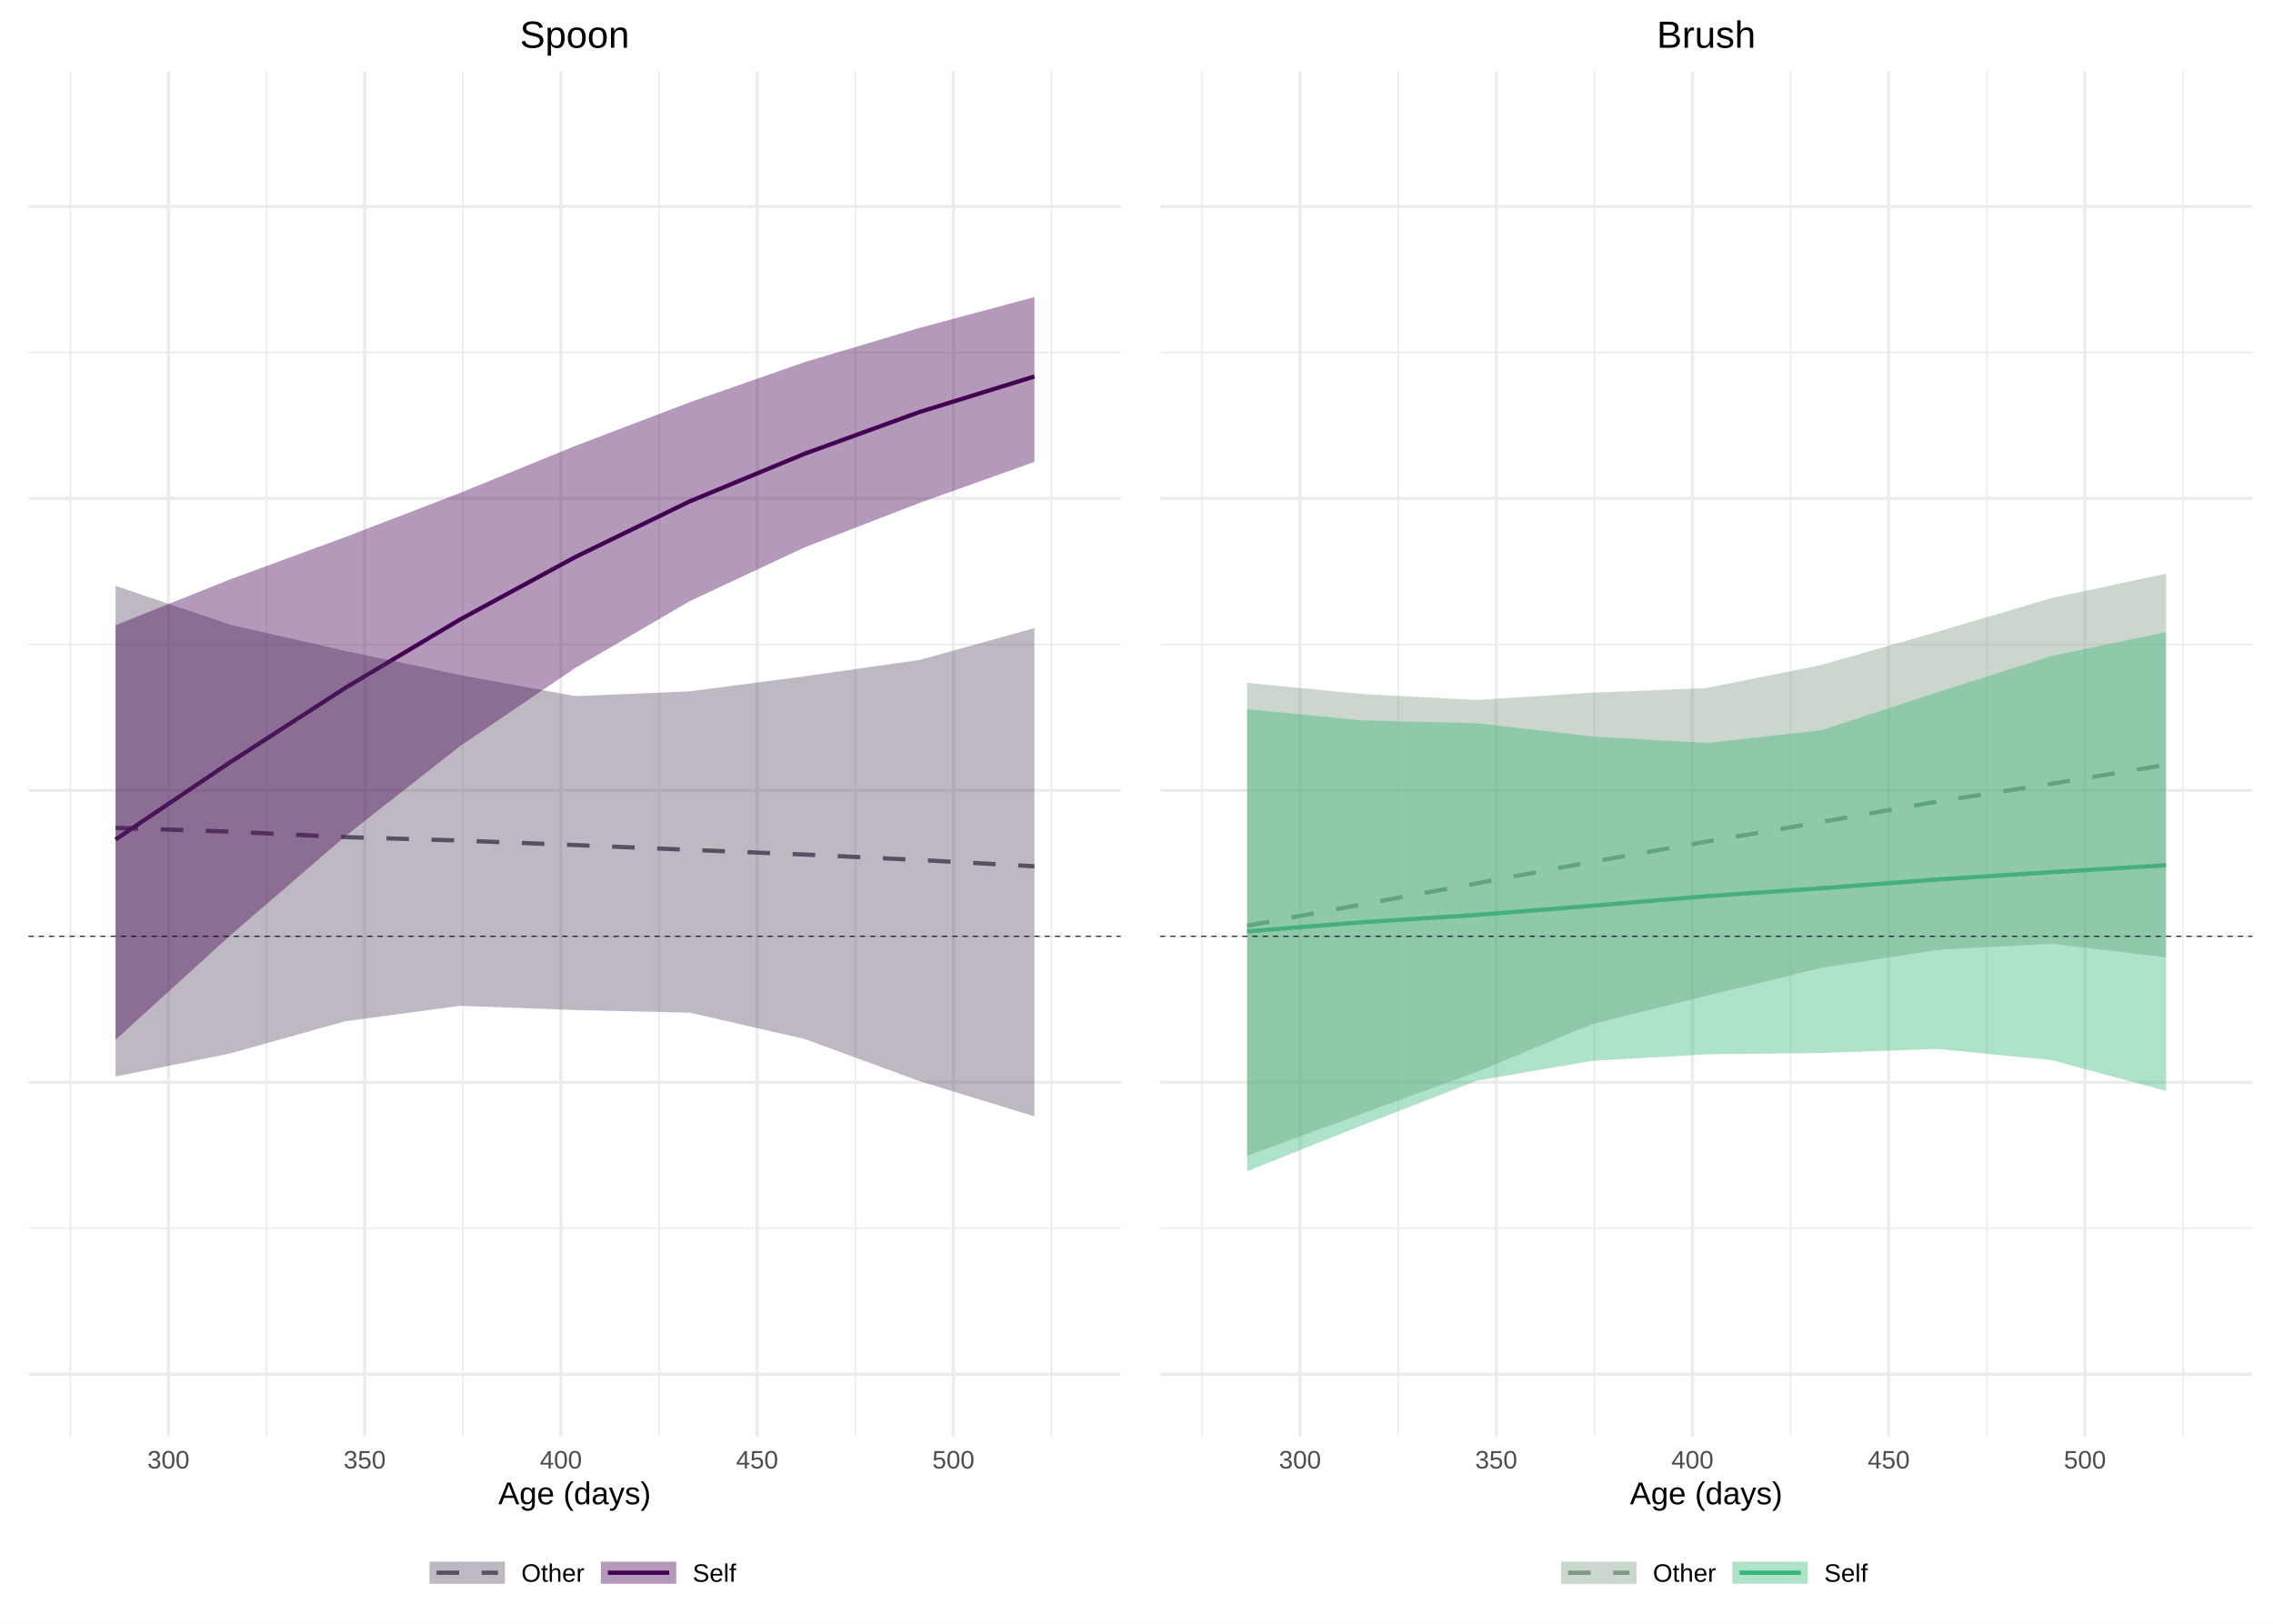
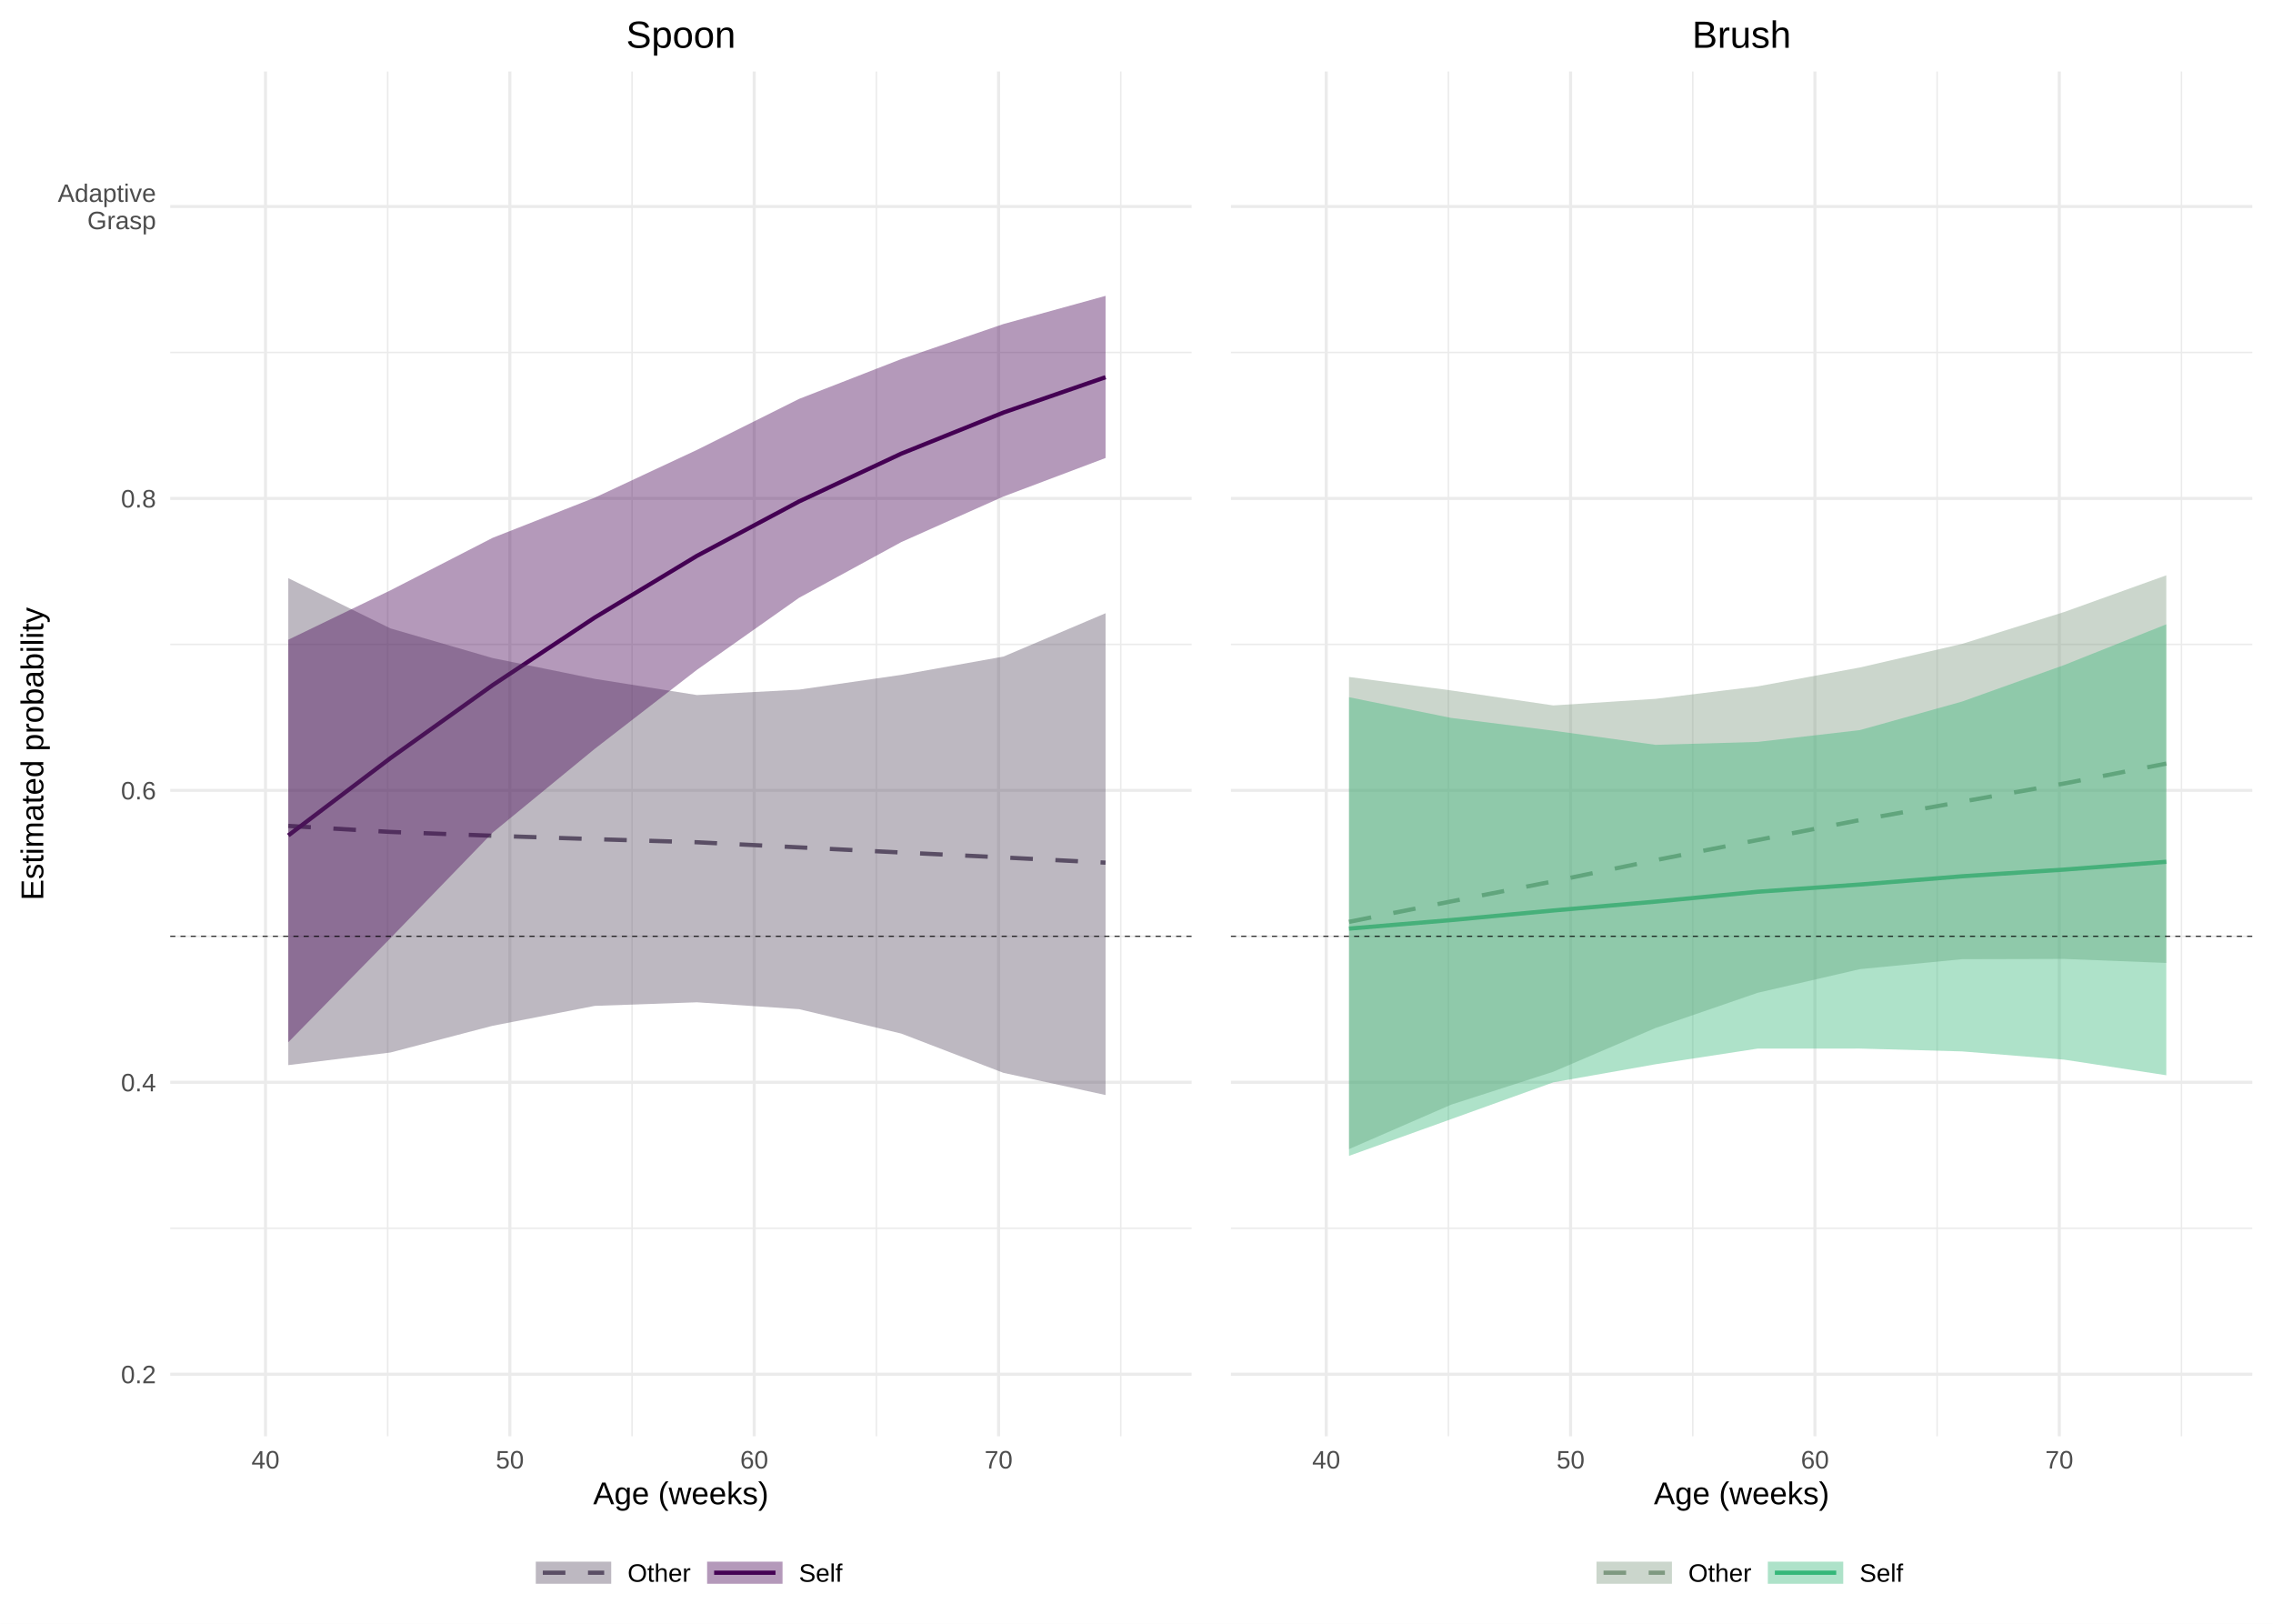
<svg xmlns="http://www.w3.org/2000/svg" class="svglite" width="2520.00pt" height="1800.00pt" viewBox="0 0 2520.00 1800.00">
  <defs>
    <style type="text/css">
    .svglite line, .svglite polyline, .svglite polygon, .svglite path, .svglite rect, .svglite circle {
      fill: none;
      stroke: #000000;
      stroke-linecap: round;
      stroke-linejoin: round;
      stroke-miterlimit: 10.00;
    }
    .svglite text {
      white-space: pre;
    }
  </style>
  </defs>
  <rect width="100%" height="100%" style="stroke: none; fill: none;" />
  <defs>
    <clipPath id="cpMC4wMHwyNTIwLjAwfDAuMDB8MTgwMC4wMA==">
      <rect x="0.00" y="0.00" width="2520.00" height="1800.00" />
    </clipPath>
  </defs>
  <g clip-path="url(#cpMC4wMHwyNTIwLjAwfDAuMDB8MTgwMC4wMA==)">
-     <rect x="-0" y="0.00" width="2520.00" height="1800.00" style="stroke-width: 1.07; stroke: #FFFFFF; fill: #FFFFFF;" />
+     <rect x="0.00" y="0.00" width="2520.00" height="1800.00" style="stroke-width: 1.07; stroke: #FFFFFF; fill: #FFFFFF;" />
  </g>
  <defs>
-     <clipPath id="cpMzEuNjN8MjQ5Ny4wOXw3OS4yNnwxNTkyLjE1">
-       <rect x="31.63" y="79.26" width="2465.45" height="1512.90" />
+     <clipPath id="cpMTg4LjcyfDI0OTcuMDl8NzkuMjZ8MTU5Mi4xNQ==">
+       <rect x="188.72" y="79.26" width="2308.37" height="1512.90" />
    </clipPath>
  </defs>
-   <g clip-path="url(#cpMzEuNjN8MjQ5Ny4wOXw3OS4yNnwxNTkyLjE1)">
+   <g clip-path="url(#cpMTg4LjcyfDI0OTcuMDl8NzkuMjZ8MTU5Mi4xNQ==)">
</g>
  <g clip-path="url(#cpMC4wMHwyNTIwLjAwfDAuMDB8MTgwMC4wMA==)">
</g>
  <defs>
-     <clipPath id="cpNS40OHwxMjYwLjAwfDUuNDh8MTc5NC41Mg==">
-       <rect x="5.48" y="5.48" width="1254.52" height="1789.04" />
+     <clipPath id="cpNS40OHwxMzM4LjU0fDUuNDh8MTc5NC41Mg==">
+       <rect x="5.48" y="5.48" width="1333.06" height="1789.04" />
    </clipPath>
  </defs>
-   <g clip-path="url(#cpNS40OHwxMjYwLjAwfDUuNDh8MTc5NC41Mg==)">
+   <g clip-path="url(#cpNS40OHwxMzM4LjU0fDUuNDh8MTc5NC41Mg==)">
</g>
  <g clip-path="url(#cpMC4wMHwyNTIwLjAwfDAuMDB8MTgwMC4wMA==)">
</g>
  <defs>
-     <clipPath id="cpMzEuNjN8MTI0Mi41N3w3OS4yNnwxNTkyLjE1">
-       <rect x="31.63" y="79.26" width="1210.93" height="1512.90" />
+     <clipPath id="cpMTMzOC41NHwyNTE0LjUyfDUuNDh8MTc5NC41Mg==">
+       <rect x="1338.54" y="5.48" width="1175.98" height="1789.04" />
    </clipPath>
  </defs>
-   <g clip-path="url(#cpMzEuNjN8MTI0Mi41N3w3OS4yNnwxNTkyLjE1)">
-     <polyline points="31.63,1361.58 1242.57,1361.58 " style="stroke-width: 1.70; stroke: #EBEBEB; stroke-linecap: butt;" />
-     <polyline points="31.63,1037.96 1242.57,1037.96 " style="stroke-width: 1.70; stroke: #EBEBEB; stroke-linecap: butt;" />
-     <polyline points="31.63,714.35 1242.57,714.35 " style="stroke-width: 1.70; stroke: #EBEBEB; stroke-linecap: butt;" />
-     <polyline points="31.63,390.74 1242.57,390.74 " style="stroke-width: 1.70; stroke: #EBEBEB; stroke-linecap: butt;" />
-     <polyline points="77.97,1592.15 77.97,79.26 " style="stroke-width: 1.70; stroke: #EBEBEB; stroke-linecap: butt;" />
-     <polyline points="295.53,1592.15 295.53,79.26 " style="stroke-width: 1.70; stroke: #EBEBEB; stroke-linecap: butt;" />
-     <polyline points="513.09,1592.15 513.09,79.26 " style="stroke-width: 1.70; stroke: #EBEBEB; stroke-linecap: butt;" />
-     <polyline points="730.65,1592.15 730.65,79.26 " style="stroke-width: 1.70; stroke: #EBEBEB; stroke-linecap: butt;" />
-     <polyline points="948.21,1592.15 948.21,79.26 " style="stroke-width: 1.70; stroke: #EBEBEB; stroke-linecap: butt;" />
-     <polyline points="1165.77,1592.15 1165.77,79.26 " style="stroke-width: 1.70; stroke: #EBEBEB; stroke-linecap: butt;" />
-     <polyline points="31.63,1523.39 1242.57,1523.39 " style="stroke-width: 3.39; stroke: #EBEBEB; stroke-linecap: butt;" />
-     <polyline points="31.63,1199.77 1242.57,1199.77 " style="stroke-width: 3.39; stroke: #EBEBEB; stroke-linecap: butt;" />
-     <polyline points="31.63,876.16 1242.57,876.16 " style="stroke-width: 3.39; stroke: #EBEBEB; stroke-linecap: butt;" />
-     <polyline points="31.63,552.54 1242.57,552.54 " style="stroke-width: 3.39; stroke: #EBEBEB; stroke-linecap: butt;" />
-     <polyline points="31.63,228.93 1242.57,228.93 " style="stroke-width: 3.39; stroke: #EBEBEB; stroke-linecap: butt;" />
-     <polyline points="186.75,1592.15 186.75,79.26 " style="stroke-width: 3.39; stroke: #EBEBEB; stroke-linecap: butt;" />
-     <polyline points="404.31,1592.15 404.31,79.26 " style="stroke-width: 3.39; stroke: #EBEBEB; stroke-linecap: butt;" />
-     <polyline points="621.87,1592.15 621.87,79.26 " style="stroke-width: 3.39; stroke: #EBEBEB; stroke-linecap: butt;" />
-     <polyline points="839.43,1592.15 839.43,79.26 " style="stroke-width: 3.39; stroke: #EBEBEB; stroke-linecap: butt;" />
-     <polyline points="1056.99,1592.15 1056.99,79.26 " style="stroke-width: 3.39; stroke: #EBEBEB; stroke-linecap: butt;" />
-     <polyline points="128.12,917.72 255.46,921.93 382.80,927.99 510.14,931.79 637.48,936.78 764.82,942.09 892.16,947.29 1019.50,953.38 1146.84,960.33 " style="stroke-width: 4.69; stroke: #5A4E65; stroke-dasharray: 25.04,25.04; stroke-linecap: butt;" />
-     <polyline points="128.12,930.60 255.46,844.78 382.80,762.53 510.14,686.68 637.48,617.66 764.82,555.71 892.16,502.94 1019.50,456.71 1146.84,417.33 " style="stroke-width: 4.69; stroke: #440154; stroke-linecap: butt;" />
-     <polygon points="128.12,649.48 255.46,692.54 382.80,721.57 510.14,748.28 637.48,771.67 764.82,766.39 892.16,749.69 1019.50,731.60 1146.84,696.25 1146.84,1237.51 1019.50,1198.53 892.16,1151.81 764.82,1122.59 637.48,1119.68 510.14,1114.98 382.80,1132.09 255.46,1167.73 128.12,1193.37 " style="stroke-width: 0.00; stroke: none; stroke-linecap: butt; fill: #5A4E65; fill-opacity: 0.40;" />
-     <polyline points="128.12,649.48 255.46,692.54 382.80,721.57 510.14,748.28 637.48,771.67 764.82,766.39 892.16,749.69 1019.50,731.60 1146.84,696.25 " style="stroke-width: 1.07; stroke: none; stroke-dasharray: 5.69,5.69; stroke-linecap: butt;" />
-     <polyline points="1146.84,1237.51 1019.50,1198.53 892.16,1151.81 764.82,1122.59 637.48,1119.68 510.14,1114.98 382.80,1132.09 255.46,1167.73 128.12,1193.37 " style="stroke-width: 1.07; stroke: none; stroke-dasharray: 5.69,5.69; stroke-linecap: butt;" />
-     <polygon points="128.12,693.10 255.46,642.16 382.80,595.36 510.14,546.41 637.48,494.42 764.82,445.92 892.16,401.39 1019.50,363.50 1146.84,329.31 1146.84,512.03 1019.50,557.50 892.16,606.71 764.82,666.39 637.48,740.66 510.14,827.01 382.80,926.99 255.46,1036.78 128.12,1152.63 " style="stroke-width: 0.00; stroke: none; stroke-linecap: butt; fill: #440154; fill-opacity: 0.40;" />
-     <polyline points="128.12,693.10 255.46,642.16 382.80,595.36 510.14,546.41 637.48,494.42 764.82,445.92 892.16,401.39 1019.50,363.50 1146.84,329.31 " style="stroke-width: 1.07; stroke: none; stroke-linecap: butt;" />
-     <polyline points="1146.84,512.03 1019.50,557.50 892.16,606.71 764.82,666.39 637.48,740.66 510.14,827.01 382.80,926.99 255.46,1036.78 128.12,1152.63 " style="stroke-width: 1.07; stroke: none; stroke-linecap: butt;" />
-     <line x1="31.63" y1="1037.96" x2="1242.57" y2="1037.96" style="stroke-width: 1.07; stroke-dasharray: 5.69,5.69; stroke-linecap: butt;" />
-   </g>
-   <g clip-path="url(#cpMC4wMHwyNTIwLjAwfDAuMDB8MTgwMC4wMA==)">
-     <text x="186.75" y="1627.89" text-anchor="middle" style="font-size: 28.00px;fill: #4D4D4D; font-family: &quot;Arial&quot;;" textLength="46.72px" lengthAdjust="spacingAndGlyphs">300</text>
-     <text x="404.31" y="1627.89" text-anchor="middle" style="font-size: 28.00px;fill: #4D4D4D; font-family: &quot;Arial&quot;;" textLength="46.72px" lengthAdjust="spacingAndGlyphs">350</text>
-     <text x="621.87" y="1627.89" text-anchor="middle" style="font-size: 28.00px;fill: #4D4D4D; font-family: &quot;Arial&quot;;" textLength="46.72px" lengthAdjust="spacingAndGlyphs">400</text>
-     <text x="839.43" y="1627.89" text-anchor="middle" style="font-size: 28.00px;fill: #4D4D4D; font-family: &quot;Arial&quot;;" textLength="46.72px" lengthAdjust="spacingAndGlyphs">450</text>
-     <text x="1056.99" y="1627.89" text-anchor="middle" style="font-size: 28.00px;fill: #4D4D4D; font-family: &quot;Arial&quot;;" textLength="46.72px" lengthAdjust="spacingAndGlyphs">500</text>
-     <text x="637.10" y="1667.56" text-anchor="middle" style="font-size: 35.00px; font-family: &quot;Arial&quot;;" textLength="169.24px" lengthAdjust="spacingAndGlyphs">Age (days)</text>
-     <line x1="483.99" y1="1743.44" x2="552.02" y2="1743.44" style="stroke-width: 4.69; stroke: #5A4E65; stroke-dasharray: 25.04,25.04; stroke-linecap: butt;" />
-     <rect x="476.20" y="1731.18" width="83.62" height="24.52" style="stroke-width: 1.07; stroke: none; stroke-dasharray: 5.69,5.69; stroke-linecap: butt; stroke-linejoin: miter; fill: #5A4E65; fill-opacity: 0.40;" />
-     <line x1="673.93" y1="1743.44" x2="741.96" y2="1743.44" style="stroke-width: 4.69; stroke: #440154; stroke-linecap: butt;" />
-     <rect x="666.13" y="1731.18" width="83.62" height="24.52" style="stroke-width: 1.07; stroke: none; stroke-linecap: butt; stroke-linejoin: miter; fill: #440154; fill-opacity: 0.40;" />
-     <text x="577.96" y="1753.46" style="font-size: 28.00px; font-family: &quot;Arial&quot;;" textLength="70.03px" lengthAdjust="spacingAndGlyphs">Other</text>
-     <text x="767.90" y="1753.46" style="font-size: 28.00px; font-family: &quot;Arial&quot;;" textLength="48.25px" lengthAdjust="spacingAndGlyphs">Self</text>
-     <text x="637.10" y="52.98" text-anchor="middle" style="font-size: 42.00px; font-family: &quot;Arial&quot;;" textLength="121.44px" lengthAdjust="spacingAndGlyphs">Spoon</text>
-   </g>
-   <defs>
-     <clipPath id="cpMTI2MC4wMHwyNTE0LjUyfDUuNDh8MTc5NC41Mg==">
-       <rect x="1260.00" y="5.48" width="1254.52" height="1789.04" />
-     </clipPath>
-   </defs>
-   <g clip-path="url(#cpMTI2MC4wMHwyNTE0LjUyfDUuNDh8MTc5NC41Mg==)">
+   <g clip-path="url(#cpMTMzOC41NHwyNTE0LjUyfDUuNDh8MTc5NC41Mg==)">
</g>
  <g clip-path="url(#cpMC4wMHwyNTIwLjAwfDAuMDB8MTgwMC4wMA==)">
</g>
  <defs>
-     <clipPath id="cpMTI4Ni4xNXwyNDk3LjA5fDc5LjI2fDE1OTIuMTU=">
-       <rect x="1286.15" y="79.26" width="1210.93" height="1512.90" />
+     <clipPath id="cpMTg4LjcyfDEzMjEuMTF8NzkuMjZ8MTU5Mi4xNQ==">
+       <rect x="188.72" y="79.26" width="1132.39" height="1512.90" />
    </clipPath>
  </defs>
-   <g clip-path="url(#cpMTI4Ni4xNXwyNDk3LjA5fDc5LjI2fDE1OTIuMTU=)">
-     <polyline points="1286.15,1361.58 2497.09,1361.58 " style="stroke-width: 1.70; stroke: #EBEBEB; stroke-linecap: butt;" />
-     <polyline points="1286.15,1037.96 2497.09,1037.96 " style="stroke-width: 1.70; stroke: #EBEBEB; stroke-linecap: butt;" />
-     <polyline points="1286.15,714.35 2497.09,714.35 " style="stroke-width: 1.70; stroke: #EBEBEB; stroke-linecap: butt;" />
-     <polyline points="1286.15,390.74 2497.09,390.74 " style="stroke-width: 1.70; stroke: #EBEBEB; stroke-linecap: butt;" />
-     <polyline points="1332.49,1592.15 1332.49,79.26 " style="stroke-width: 1.70; stroke: #EBEBEB; stroke-linecap: butt;" />
-     <polyline points="1550.05,1592.15 1550.05,79.26 " style="stroke-width: 1.70; stroke: #EBEBEB; stroke-linecap: butt;" />
-     <polyline points="1767.61,1592.15 1767.61,79.26 " style="stroke-width: 1.70; stroke: #EBEBEB; stroke-linecap: butt;" />
-     <polyline points="1985.17,1592.15 1985.17,79.26 " style="stroke-width: 1.70; stroke: #EBEBEB; stroke-linecap: butt;" />
-     <polyline points="2202.73,1592.15 2202.73,79.26 " style="stroke-width: 1.70; stroke: #EBEBEB; stroke-linecap: butt;" />
-     <polyline points="2420.29,1592.15 2420.29,79.26 " style="stroke-width: 1.70; stroke: #EBEBEB; stroke-linecap: butt;" />
-     <polyline points="1286.15,1523.39 2497.09,1523.39 " style="stroke-width: 3.39; stroke: #EBEBEB; stroke-linecap: butt;" />
-     <polyline points="1286.15,1199.77 2497.09,1199.77 " style="stroke-width: 3.39; stroke: #EBEBEB; stroke-linecap: butt;" />
-     <polyline points="1286.15,876.16 2497.09,876.16 " style="stroke-width: 3.39; stroke: #EBEBEB; stroke-linecap: butt;" />
-     <polyline points="1286.15,552.54 2497.09,552.54 " style="stroke-width: 3.39; stroke: #EBEBEB; stroke-linecap: butt;" />
-     <polyline points="1286.15,228.93 2497.09,228.93 " style="stroke-width: 3.39; stroke: #EBEBEB; stroke-linecap: butt;" />
-     <polyline points="1441.27,1592.15 1441.27,79.26 " style="stroke-width: 3.39; stroke: #EBEBEB; stroke-linecap: butt;" />
-     <polyline points="1658.83,1592.15 1658.83,79.26 " style="stroke-width: 3.39; stroke: #EBEBEB; stroke-linecap: butt;" />
-     <polyline points="1876.39,1592.15 1876.39,79.26 " style="stroke-width: 3.39; stroke: #EBEBEB; stroke-linecap: butt;" />
-     <polyline points="2093.95,1592.15 2093.95,79.26 " style="stroke-width: 3.39; stroke: #EBEBEB; stroke-linecap: butt;" />
-     <polyline points="2311.51,1592.15 2311.51,79.26 " style="stroke-width: 3.39; stroke: #EBEBEB; stroke-linecap: butt;" />
-     <polyline points="1382.64,1026.29 1509.98,1002.61 1637.32,979.20 1764.66,955.43 1892.00,932.94 2019.34,911.23 2146.68,888.74 2274.02,868.90 2401.36,847.84 " style="stroke-width: 4.69; stroke: #7E9980; stroke-dasharray: 25.04,25.04; stroke-linecap: butt;" />
-     <polyline points="1382.64,1032.47 1509.98,1022.36 1637.32,1014.25 1764.66,1004.14 1892.00,993.46 2019.34,984.64 2146.68,975.05 2274.02,966.85 2401.36,959.15 " style="stroke-width: 4.69; stroke: #35B779; stroke-linecap: butt;" />
-     <polygon points="1382.64,756.99 1509.98,769.37 1637.32,775.98 1764.66,767.85 1892.00,762.73 2019.34,737.10 2146.68,700.75 2274.02,663.11 2401.36,635.98 2401.36,1061.30 2274.02,1046.11 2146.68,1053.10 2019.34,1072.92 1892.00,1103.88 1764.66,1135.46 1637.32,1188.34 1509.98,1234.47 1382.64,1281.42 " style="stroke-width: 0.00; stroke: none; stroke-linecap: butt; fill: #7E9980; fill-opacity: 0.40;" />
-     <polyline points="1382.64,756.99 1509.98,769.37 1637.32,775.98 1764.66,767.85 1892.00,762.73 2019.34,737.10 2146.68,700.75 2274.02,663.11 2401.36,635.98 " style="stroke-width: 1.07; stroke: none; stroke-dasharray: 5.69,5.69; stroke-linecap: butt;" />
-     <polyline points="2401.36,1061.30 2274.02,1046.11 2146.68,1053.10 2019.34,1072.92 1892.00,1103.88 1764.66,1135.46 1637.32,1188.34 1509.98,1234.47 1382.64,1281.42 " style="stroke-width: 1.07; stroke: none; stroke-dasharray: 5.69,5.69; stroke-linecap: butt;" />
-     <polygon points="1382.64,786.12 1509.98,798.63 1637.32,801.68 1764.66,816.32 1892.00,823.62 2019.34,809.49 2146.68,767.76 2274.02,727.28 2401.36,700.73 2401.36,1209.32 2274.02,1175.08 2146.68,1162.78 2019.34,1167.28 1892.00,1168.76 1764.66,1176.02 1637.32,1197.97 1509.98,1247.56 1382.64,1298.34 " style="stroke-width: 0.00; stroke: none; stroke-linecap: butt; fill: #35B779; fill-opacity: 0.40;" />
-     <polyline points="1382.64,786.12 1509.98,798.63 1637.32,801.68 1764.66,816.32 1892.00,823.62 2019.34,809.49 2146.68,767.76 2274.02,727.28 2401.36,700.73 " style="stroke-width: 1.07; stroke: none; stroke-linecap: butt;" />
-     <polyline points="2401.36,1209.32 2274.02,1175.08 2146.68,1162.78 2019.34,1167.28 1892.00,1168.76 1764.66,1176.02 1637.32,1197.97 1509.98,1247.56 1382.64,1298.34 " style="stroke-width: 1.07; stroke: none; stroke-linecap: butt;" />
-     <line x1="1286.15" y1="1037.96" x2="2497.09" y2="1037.96" style="stroke-width: 1.07; stroke-dasharray: 5.69,5.69; stroke-linecap: butt;" />
+   <g clip-path="url(#cpMTg4LjcyfDEzMjEuMTF8NzkuMjZ8MTU5Mi4xNQ==)">
+     <polyline points="188.72,1361.58 1321.11,1361.58 " style="stroke-width: 1.70; stroke: #EBEBEB; stroke-linecap: butt;" />
+     <polyline points="188.72,1037.96 1321.11,1037.96 " style="stroke-width: 1.70; stroke: #EBEBEB; stroke-linecap: butt;" />
+     <polyline points="188.72,714.35 1321.11,714.35 " style="stroke-width: 1.70; stroke: #EBEBEB; stroke-linecap: butt;" />
+     <polyline points="188.72,390.74 1321.11,390.74 " style="stroke-width: 1.70; stroke: #EBEBEB; stroke-linecap: butt;" />
+     <polyline points="429.82,1592.15 429.82,79.26 " style="stroke-width: 1.70; stroke: #EBEBEB; stroke-linecap: butt;" />
+     <polyline points="700.73,1592.15 700.73,79.26 " style="stroke-width: 1.70; stroke: #EBEBEB; stroke-linecap: butt;" />
+     <polyline points="971.64,1592.15 971.64,79.26 " style="stroke-width: 1.70; stroke: #EBEBEB; stroke-linecap: butt;" />
+     <polyline points="1242.54,1592.15 1242.54,79.26 " style="stroke-width: 1.70; stroke: #EBEBEB; stroke-linecap: butt;" />
+     <polyline points="188.72,1523.39 1321.11,1523.39 " style="stroke-width: 3.39; stroke: #EBEBEB; stroke-linecap: butt;" />
+     <polyline points="188.72,1199.77 1321.11,1199.77 " style="stroke-width: 3.39; stroke: #EBEBEB; stroke-linecap: butt;" />
+     <polyline points="188.72,876.16 1321.11,876.16 " style="stroke-width: 3.39; stroke: #EBEBEB; stroke-linecap: butt;" />
+     <polyline points="188.72,552.54 1321.11,552.54 " style="stroke-width: 3.39; stroke: #EBEBEB; stroke-linecap: butt;" />
+     <polyline points="188.72,228.93 1321.11,228.93 " style="stroke-width: 3.39; stroke: #EBEBEB; stroke-linecap: butt;" />
+     <polyline points="294.37,1592.15 294.37,79.26 " style="stroke-width: 3.39; stroke: #EBEBEB; stroke-linecap: butt;" />
+     <polyline points="565.28,1592.15 565.28,79.26 " style="stroke-width: 3.39; stroke: #EBEBEB; stroke-linecap: butt;" />
+     <polyline points="836.18,1592.15 836.18,79.26 " style="stroke-width: 3.39; stroke: #EBEBEB; stroke-linecap: butt;" />
+     <polyline points="1107.09,1592.15 1107.09,79.26 " style="stroke-width: 3.39; stroke: #EBEBEB; stroke-linecap: butt;" />
+     <polyline points="319.62,915.58 432.88,922.23 546.14,926.49 659.40,930.23 772.67,933.68 885.93,939.35 999.19,945.06 1112.45,950.52 1225.71,956.29 " style="stroke-width: 4.69; stroke: #5A4E65; stroke-dasharray: 25.04,25.04; stroke-linecap: butt;" />
+     <polyline points="319.62,926.14 432.88,840.40 546.14,759.54 659.40,684.55 772.67,616.20 885.93,555.85 999.19,502.90 1112.45,457.34 1225.71,418.13 " style="stroke-width: 4.69; stroke: #440154; stroke-linecap: butt;" />
+     <polygon points="319.62,640.92 432.88,696.61 546.14,729.49 659.40,752.54 772.67,770.50 885.93,764.48 999.19,748.13 1112.45,727.86 1225.71,679.80 1225.71,1213.89 1112.45,1189.30 999.19,1145.76 885.93,1118.73 772.67,1111.09 659.40,1115.06 546.14,1137.13 432.88,1166.76 319.62,1180.73 " style="stroke-width: 0.00; stroke: none; stroke-linecap: butt; fill: #5A4E65; fill-opacity: 0.40;" />
+     <polyline points="319.62,640.92 432.88,696.61 546.14,729.49 659.40,752.54 772.67,770.50 885.93,764.48 999.19,748.13 1112.45,727.86 1225.71,679.80 " style="stroke-width: 1.07; stroke: none; stroke-dasharray: 5.69,5.69; stroke-linecap: butt;" />
+     <polyline points="1225.71,1213.89 1112.45,1189.30 999.19,1145.76 885.93,1118.73 772.67,1111.09 659.40,1115.06 546.14,1137.13 432.88,1166.76 319.62,1180.73 " style="stroke-width: 1.07; stroke: none; stroke-dasharray: 5.69,5.69; stroke-linecap: butt;" />
+     <polygon points="319.62,709.15 432.88,654.41 546.14,596.23 659.40,551.65 772.67,498.75 885.93,442.19 999.19,398.06 1112.45,359.22 1225.71,327.97 1225.71,507.71 1112.45,550.43 999.19,600.94 885.93,662.67 772.67,742.53 659.40,830.10 546.14,923.03 432.88,1040.00 319.62,1155.39 " style="stroke-width: 0.00; stroke: none; stroke-linecap: butt; fill: #440154; fill-opacity: 0.40;" />
+     <polyline points="319.62,709.15 432.88,654.41 546.14,596.23 659.40,551.65 772.67,498.75 885.93,442.19 999.19,398.06 1112.45,359.22 1225.71,327.97 " style="stroke-width: 1.07; stroke: none; stroke-linecap: butt;" />
+     <polyline points="1225.71,507.71 1112.45,550.43 999.19,600.94 885.93,662.67 772.67,742.53 659.40,830.10 546.14,923.03 432.88,1040.00 319.62,1155.39 " style="stroke-width: 1.07; stroke: none; stroke-linecap: butt;" />
+     <line x1="188.72" y1="1037.96" x2="1321.11" y2="1037.96" style="stroke-width: 1.07; stroke-dasharray: 5.69,5.69; stroke-linecap: butt;" />
  </g>
  <g clip-path="url(#cpMC4wMHwyNTIwLjAwfDAuMDB8MTgwMC4wMA==)">
-     <text x="1441.27" y="1627.89" text-anchor="middle" style="font-size: 28.00px;fill: #4D4D4D; font-family: &quot;Arial&quot;;" textLength="46.72px" lengthAdjust="spacingAndGlyphs">300</text>
-     <text x="1658.83" y="1627.89" text-anchor="middle" style="font-size: 28.00px;fill: #4D4D4D; font-family: &quot;Arial&quot;;" textLength="46.72px" lengthAdjust="spacingAndGlyphs">350</text>
-     <text x="1876.39" y="1627.89" text-anchor="middle" style="font-size: 28.00px;fill: #4D4D4D; font-family: &quot;Arial&quot;;" textLength="46.72px" lengthAdjust="spacingAndGlyphs">400</text>
-     <text x="2093.95" y="1627.89" text-anchor="middle" style="font-size: 28.00px;fill: #4D4D4D; font-family: &quot;Arial&quot;;" textLength="46.72px" lengthAdjust="spacingAndGlyphs">450</text>
-     <text x="2311.51" y="1627.89" text-anchor="middle" style="font-size: 28.00px;fill: #4D4D4D; font-family: &quot;Arial&quot;;" textLength="46.72px" lengthAdjust="spacingAndGlyphs">500</text>
-     <text x="1891.62" y="1667.56" text-anchor="middle" style="font-size: 35.00px; font-family: &quot;Arial&quot;;" textLength="169.24px" lengthAdjust="spacingAndGlyphs">Age (days)</text>
-     <line x1="1738.51" y1="1743.44" x2="1806.54" y2="1743.44" style="stroke-width: 4.69; stroke: #7E9980; stroke-dasharray: 25.04,25.04; stroke-linecap: butt;" />
-     <rect x="1730.72" y="1731.18" width="83.62" height="24.52" style="stroke-width: 1.07; stroke: none; stroke-dasharray: 5.69,5.69; stroke-linecap: butt; stroke-linejoin: miter; fill: #7E9980; fill-opacity: 0.40;" />
-     <line x1="1928.45" y1="1743.44" x2="1996.48" y2="1743.44" style="stroke-width: 4.69; stroke: #35B779; stroke-linecap: butt;" />
-     <rect x="1920.65" y="1731.18" width="83.62" height="24.52" style="stroke-width: 1.07; stroke: none; stroke-linecap: butt; stroke-linejoin: miter; fill: #35B779; fill-opacity: 0.40;" />
-     <text x="1832.48" y="1753.46" style="font-size: 28.00px; font-family: &quot;Arial&quot;;" textLength="70.03px" lengthAdjust="spacingAndGlyphs">Other</text>
-     <text x="2022.42" y="1753.46" style="font-size: 28.00px; font-family: &quot;Arial&quot;;" textLength="48.25px" lengthAdjust="spacingAndGlyphs">Self</text>
-     <text x="1891.62" y="52.98" text-anchor="middle" style="font-size: 42.00px; font-family: &quot;Arial&quot;;" textLength="109.71px" lengthAdjust="spacingAndGlyphs">Brush</text>
+     <text x="173.02" y="1533.41" text-anchor="end" style="font-size: 28.00px;fill: #4D4D4D; font-family: &quot;Arial&quot;;" textLength="38.92px" lengthAdjust="spacingAndGlyphs">0.2</text>
+     <text x="173.02" y="1209.79" text-anchor="end" style="font-size: 28.00px;fill: #4D4D4D; font-family: &quot;Arial&quot;;" textLength="38.92px" lengthAdjust="spacingAndGlyphs">0.4</text>
+     <text x="173.02" y="886.18" text-anchor="end" style="font-size: 28.00px;fill: #4D4D4D; font-family: &quot;Arial&quot;;" textLength="38.92px" lengthAdjust="spacingAndGlyphs">0.6</text>
+     <text x="173.02" y="562.57" text-anchor="end" style="font-size: 28.00px;fill: #4D4D4D; font-family: &quot;Arial&quot;;" textLength="38.92px" lengthAdjust="spacingAndGlyphs">0.8</text>
+     <text x="173.02" y="223.83" text-anchor="end" style="font-size: 28.00px;fill: #4D4D4D; font-family: &quot;Arial&quot;;" textLength="108.97px" lengthAdjust="spacingAndGlyphs">Adaptive</text>
+     <text x="173.02" y="254.07" text-anchor="end" style="font-size: 28.00px;fill: #4D4D4D; font-family: &quot;Arial&quot;;" textLength="76.26px" lengthAdjust="spacingAndGlyphs">Grasp</text>
+     <text x="294.37" y="1627.89" text-anchor="middle" style="font-size: 28.00px;fill: #4D4D4D; font-family: &quot;Arial&quot;;" textLength="31.15px" lengthAdjust="spacingAndGlyphs">40</text>
+     <text x="565.28" y="1627.89" text-anchor="middle" style="font-size: 28.00px;fill: #4D4D4D; font-family: &quot;Arial&quot;;" textLength="31.15px" lengthAdjust="spacingAndGlyphs">50</text>
+     <text x="836.18" y="1627.89" text-anchor="middle" style="font-size: 28.00px;fill: #4D4D4D; font-family: &quot;Arial&quot;;" textLength="31.15px" lengthAdjust="spacingAndGlyphs">60</text>
+     <text x="1107.09" y="1627.89" text-anchor="middle" style="font-size: 28.00px;fill: #4D4D4D; font-family: &quot;Arial&quot;;" textLength="31.15px" lengthAdjust="spacingAndGlyphs">70</text>
+     <text x="754.91" y="1667.56" text-anchor="middle" style="font-size: 35.00px; font-family: &quot;Arial&quot;;" textLength="194.51px" lengthAdjust="spacingAndGlyphs">Age (weeks)</text>
+     <text transform="translate(47.97,835.71) rotate(-90)" text-anchor="middle" style="font-size: 35.00px; font-family: &quot;Arial&quot;;" textLength="324.86px" lengthAdjust="spacingAndGlyphs">Estimated probability</text>
+     <line x1="601.80" y1="1743.44" x2="669.84" y2="1743.44" style="stroke-width: 4.69; stroke: #5A4E65; stroke-dasharray: 25.04,25.04; stroke-linecap: butt;" />
+     <rect x="594.01" y="1731.18" width="83.62" height="24.52" style="stroke-width: 1.07; stroke: none; stroke-dasharray: 5.69,5.69; stroke-linecap: butt; stroke-linejoin: miter; fill: #5A4E65; fill-opacity: 0.40;" />
+     <line x1="791.74" y1="1743.44" x2="859.77" y2="1743.44" style="stroke-width: 4.69; stroke: #440154; stroke-linecap: butt;" />
+     <rect x="783.95" y="1731.18" width="83.62" height="24.52" style="stroke-width: 1.07; stroke: none; stroke-linecap: butt; stroke-linejoin: miter; fill: #440154; fill-opacity: 0.40;" />
+     <text x="695.77" y="1753.46" style="font-size: 28.00px; font-family: &quot;Arial&quot;;" textLength="70.03px" lengthAdjust="spacingAndGlyphs">Other</text>
+     <text x="885.71" y="1753.46" style="font-size: 28.00px; font-family: &quot;Arial&quot;;" textLength="48.25px" lengthAdjust="spacingAndGlyphs">Self</text>
+     <text x="754.91" y="52.98" text-anchor="middle" style="font-size: 42.00px; font-family: &quot;Arial&quot;;" textLength="121.44px" lengthAdjust="spacingAndGlyphs">Spoon</text>
+   </g>
+   <defs>
+     <clipPath id="cpMTM2NC42OXwyNDk3LjA5fDc5LjI2fDE1OTIuMTU=">
+       <rect x="1364.69" y="79.26" width="1132.39" height="1512.90" />
+     </clipPath>
+   </defs>
+   <g clip-path="url(#cpMTM2NC42OXwyNDk3LjA5fDc5LjI2fDE1OTIuMTU=)">
+     <polyline points="1364.69,1361.58 2497.09,1361.58 " style="stroke-width: 1.70; stroke: #EBEBEB; stroke-linecap: butt;" />
+     <polyline points="1364.69,1037.96 2497.09,1037.96 " style="stroke-width: 1.70; stroke: #EBEBEB; stroke-linecap: butt;" />
+     <polyline points="1364.69,714.35 2497.09,714.35 " style="stroke-width: 1.70; stroke: #EBEBEB; stroke-linecap: butt;" />
+     <polyline points="1364.69,390.74 2497.09,390.74 " style="stroke-width: 1.70; stroke: #EBEBEB; stroke-linecap: butt;" />
+     <polyline points="1605.80,1592.15 1605.80,79.26 " style="stroke-width: 1.70; stroke: #EBEBEB; stroke-linecap: butt;" />
+     <polyline points="1876.71,1592.15 1876.71,79.26 " style="stroke-width: 1.70; stroke: #EBEBEB; stroke-linecap: butt;" />
+     <polyline points="2147.62,1592.15 2147.62,79.26 " style="stroke-width: 1.70; stroke: #EBEBEB; stroke-linecap: butt;" />
+     <polyline points="2418.52,1592.15 2418.52,79.26 " style="stroke-width: 1.70; stroke: #EBEBEB; stroke-linecap: butt;" />
+     <polyline points="1364.69,1523.39 2497.09,1523.39 " style="stroke-width: 3.39; stroke: #EBEBEB; stroke-linecap: butt;" />
+     <polyline points="1364.69,1199.77 2497.09,1199.77 " style="stroke-width: 3.39; stroke: #EBEBEB; stroke-linecap: butt;" />
+     <polyline points="1364.69,876.16 2497.09,876.16 " style="stroke-width: 3.39; stroke: #EBEBEB; stroke-linecap: butt;" />
+     <polyline points="1364.69,552.54 2497.09,552.54 " style="stroke-width: 3.39; stroke: #EBEBEB; stroke-linecap: butt;" />
+     <polyline points="1364.69,228.93 2497.09,228.93 " style="stroke-width: 3.39; stroke: #EBEBEB; stroke-linecap: butt;" />
+     <polyline points="1470.35,1592.15 1470.35,79.26 " style="stroke-width: 3.39; stroke: #EBEBEB; stroke-linecap: butt;" />
+     <polyline points="1741.26,1592.15 1741.26,79.26 " style="stroke-width: 3.39; stroke: #EBEBEB; stroke-linecap: butt;" />
+     <polyline points="2012.16,1592.15 2012.16,79.26 " style="stroke-width: 3.39; stroke: #EBEBEB; stroke-linecap: butt;" />
+     <polyline points="2283.07,1592.15 2283.07,79.26 " style="stroke-width: 3.39; stroke: #EBEBEB; stroke-linecap: butt;" />
+     <polyline points="1495.60,1021.91 1608.86,999.25 1722.12,977.00 1835.38,953.52 1948.64,931.20 2061.90,909.07 2175.17,888.73 2288.43,868.57 2401.69,846.48 " style="stroke-width: 4.69; stroke: #7E9980; stroke-dasharray: 25.04,25.04; stroke-linecap: butt;" />
+     <polyline points="1495.60,1029.42 1608.86,1019.95 1722.12,1009.30 1835.38,999.50 1948.64,988.55 2061.90,980.55 2175.17,971.40 2288.43,963.98 2401.69,955.34 " style="stroke-width: 4.69; stroke: #35B779; stroke-linecap: butt;" />
+     <polygon points="1495.60,750.46 1608.86,765.39 1722.12,782.01 1835.38,774.70 1948.64,760.88 2061.90,739.95 2175.17,713.83 2288.43,678.45 2401.69,637.78 2401.69,1067.47 2288.43,1063.04 2175.17,1063.33 2061.90,1074.38 1948.64,1100.58 1835.38,1139.60 1722.12,1188.07 1608.86,1224.58 1495.60,1273.85 " style="stroke-width: 0.00; stroke: none; stroke-linecap: butt; fill: #7E9980; fill-opacity: 0.40;" />
+     <polyline points="1495.60,750.46 1608.86,765.39 1722.12,782.01 1835.38,774.70 1948.64,760.88 2061.90,739.95 2175.17,713.83 2288.43,678.45 2401.69,637.78 " style="stroke-width: 1.07; stroke: none; stroke-dasharray: 5.69,5.69; stroke-linecap: butt;" />
+     <polyline points="2401.69,1067.47 2288.43,1063.04 2175.17,1063.33 2061.90,1074.38 1948.64,1100.58 1835.38,1139.60 1722.12,1188.07 1608.86,1224.58 1495.60,1273.85 " style="stroke-width: 1.07; stroke: none; stroke-dasharray: 5.69,5.69; stroke-linecap: butt;" />
+     <polygon points="1495.60,772.91 1608.86,795.84 1722.12,810.00 1835.38,825.67 1948.64,822.44 2061.90,809.36 2175.17,777.74 2288.43,737.24 2401.69,692.06 2401.69,1191.97 2288.43,1174.67 2175.17,1165.53 2061.90,1162.39 1948.64,1162.45 1835.38,1179.79 1722.12,1199.84 1608.86,1240.61 1495.60,1281.33 " style="stroke-width: 0.00; stroke: none; stroke-linecap: butt; fill: #35B779; fill-opacity: 0.40;" />
+     <polyline points="1495.60,772.91 1608.86,795.84 1722.12,810.00 1835.38,825.67 1948.64,822.44 2061.90,809.36 2175.17,777.74 2288.43,737.24 2401.69,692.06 " style="stroke-width: 1.07; stroke: none; stroke-linecap: butt;" />
+     <polyline points="2401.69,1191.97 2288.43,1174.67 2175.17,1165.53 2061.90,1162.39 1948.64,1162.45 1835.38,1179.79 1722.12,1199.84 1608.86,1240.61 1495.60,1281.33 " style="stroke-width: 1.07; stroke: none; stroke-linecap: butt;" />
+     <line x1="1364.69" y1="1037.96" x2="2497.09" y2="1037.96" style="stroke-width: 1.07; stroke-dasharray: 5.69,5.69; stroke-linecap: butt;" />
+   </g>
+   <g clip-path="url(#cpMC4wMHwyNTIwLjAwfDAuMDB8MTgwMC4wMA==)">
+     <text x="1470.35" y="1627.89" text-anchor="middle" style="font-size: 28.00px;fill: #4D4D4D; font-family: &quot;Arial&quot;;" textLength="31.15px" lengthAdjust="spacingAndGlyphs">40</text>
+     <text x="1741.26" y="1627.89" text-anchor="middle" style="font-size: 28.00px;fill: #4D4D4D; font-family: &quot;Arial&quot;;" textLength="31.15px" lengthAdjust="spacingAndGlyphs">50</text>
+     <text x="2012.16" y="1627.89" text-anchor="middle" style="font-size: 28.00px;fill: #4D4D4D; font-family: &quot;Arial&quot;;" textLength="31.15px" lengthAdjust="spacingAndGlyphs">60</text>
+     <text x="2283.07" y="1627.89" text-anchor="middle" style="font-size: 28.00px;fill: #4D4D4D; font-family: &quot;Arial&quot;;" textLength="31.15px" lengthAdjust="spacingAndGlyphs">70</text>
+     <text x="1930.89" y="1667.56" text-anchor="middle" style="font-size: 35.00px; font-family: &quot;Arial&quot;;" textLength="194.51px" lengthAdjust="spacingAndGlyphs">Age (weeks)</text>
+     <line x1="1777.78" y1="1743.44" x2="1845.81" y2="1743.44" style="stroke-width: 4.69; stroke: #7E9980; stroke-dasharray: 25.04,25.04; stroke-linecap: butt;" />
+     <rect x="1769.99" y="1731.18" width="83.62" height="24.52" style="stroke-width: 1.07; stroke: none; stroke-dasharray: 5.69,5.69; stroke-linecap: butt; stroke-linejoin: miter; fill: #7E9980; fill-opacity: 0.40;" />
+     <line x1="1967.72" y1="1743.44" x2="2035.75" y2="1743.44" style="stroke-width: 4.69; stroke: #35B779; stroke-linecap: butt;" />
+     <rect x="1959.92" y="1731.18" width="83.62" height="24.52" style="stroke-width: 1.07; stroke: none; stroke-linecap: butt; stroke-linejoin: miter; fill: #35B779; fill-opacity: 0.40;" />
+     <text x="1871.75" y="1753.46" style="font-size: 28.00px; font-family: &quot;Arial&quot;;" textLength="70.03px" lengthAdjust="spacingAndGlyphs">Other</text>
+     <text x="2061.69" y="1753.46" style="font-size: 28.00px; font-family: &quot;Arial&quot;;" textLength="48.25px" lengthAdjust="spacingAndGlyphs">Self</text>
+     <text x="1930.89" y="52.98" text-anchor="middle" style="font-size: 42.00px; font-family: &quot;Arial&quot;;" textLength="109.71px" lengthAdjust="spacingAndGlyphs">Brush</text>
  </g>
</svg>
